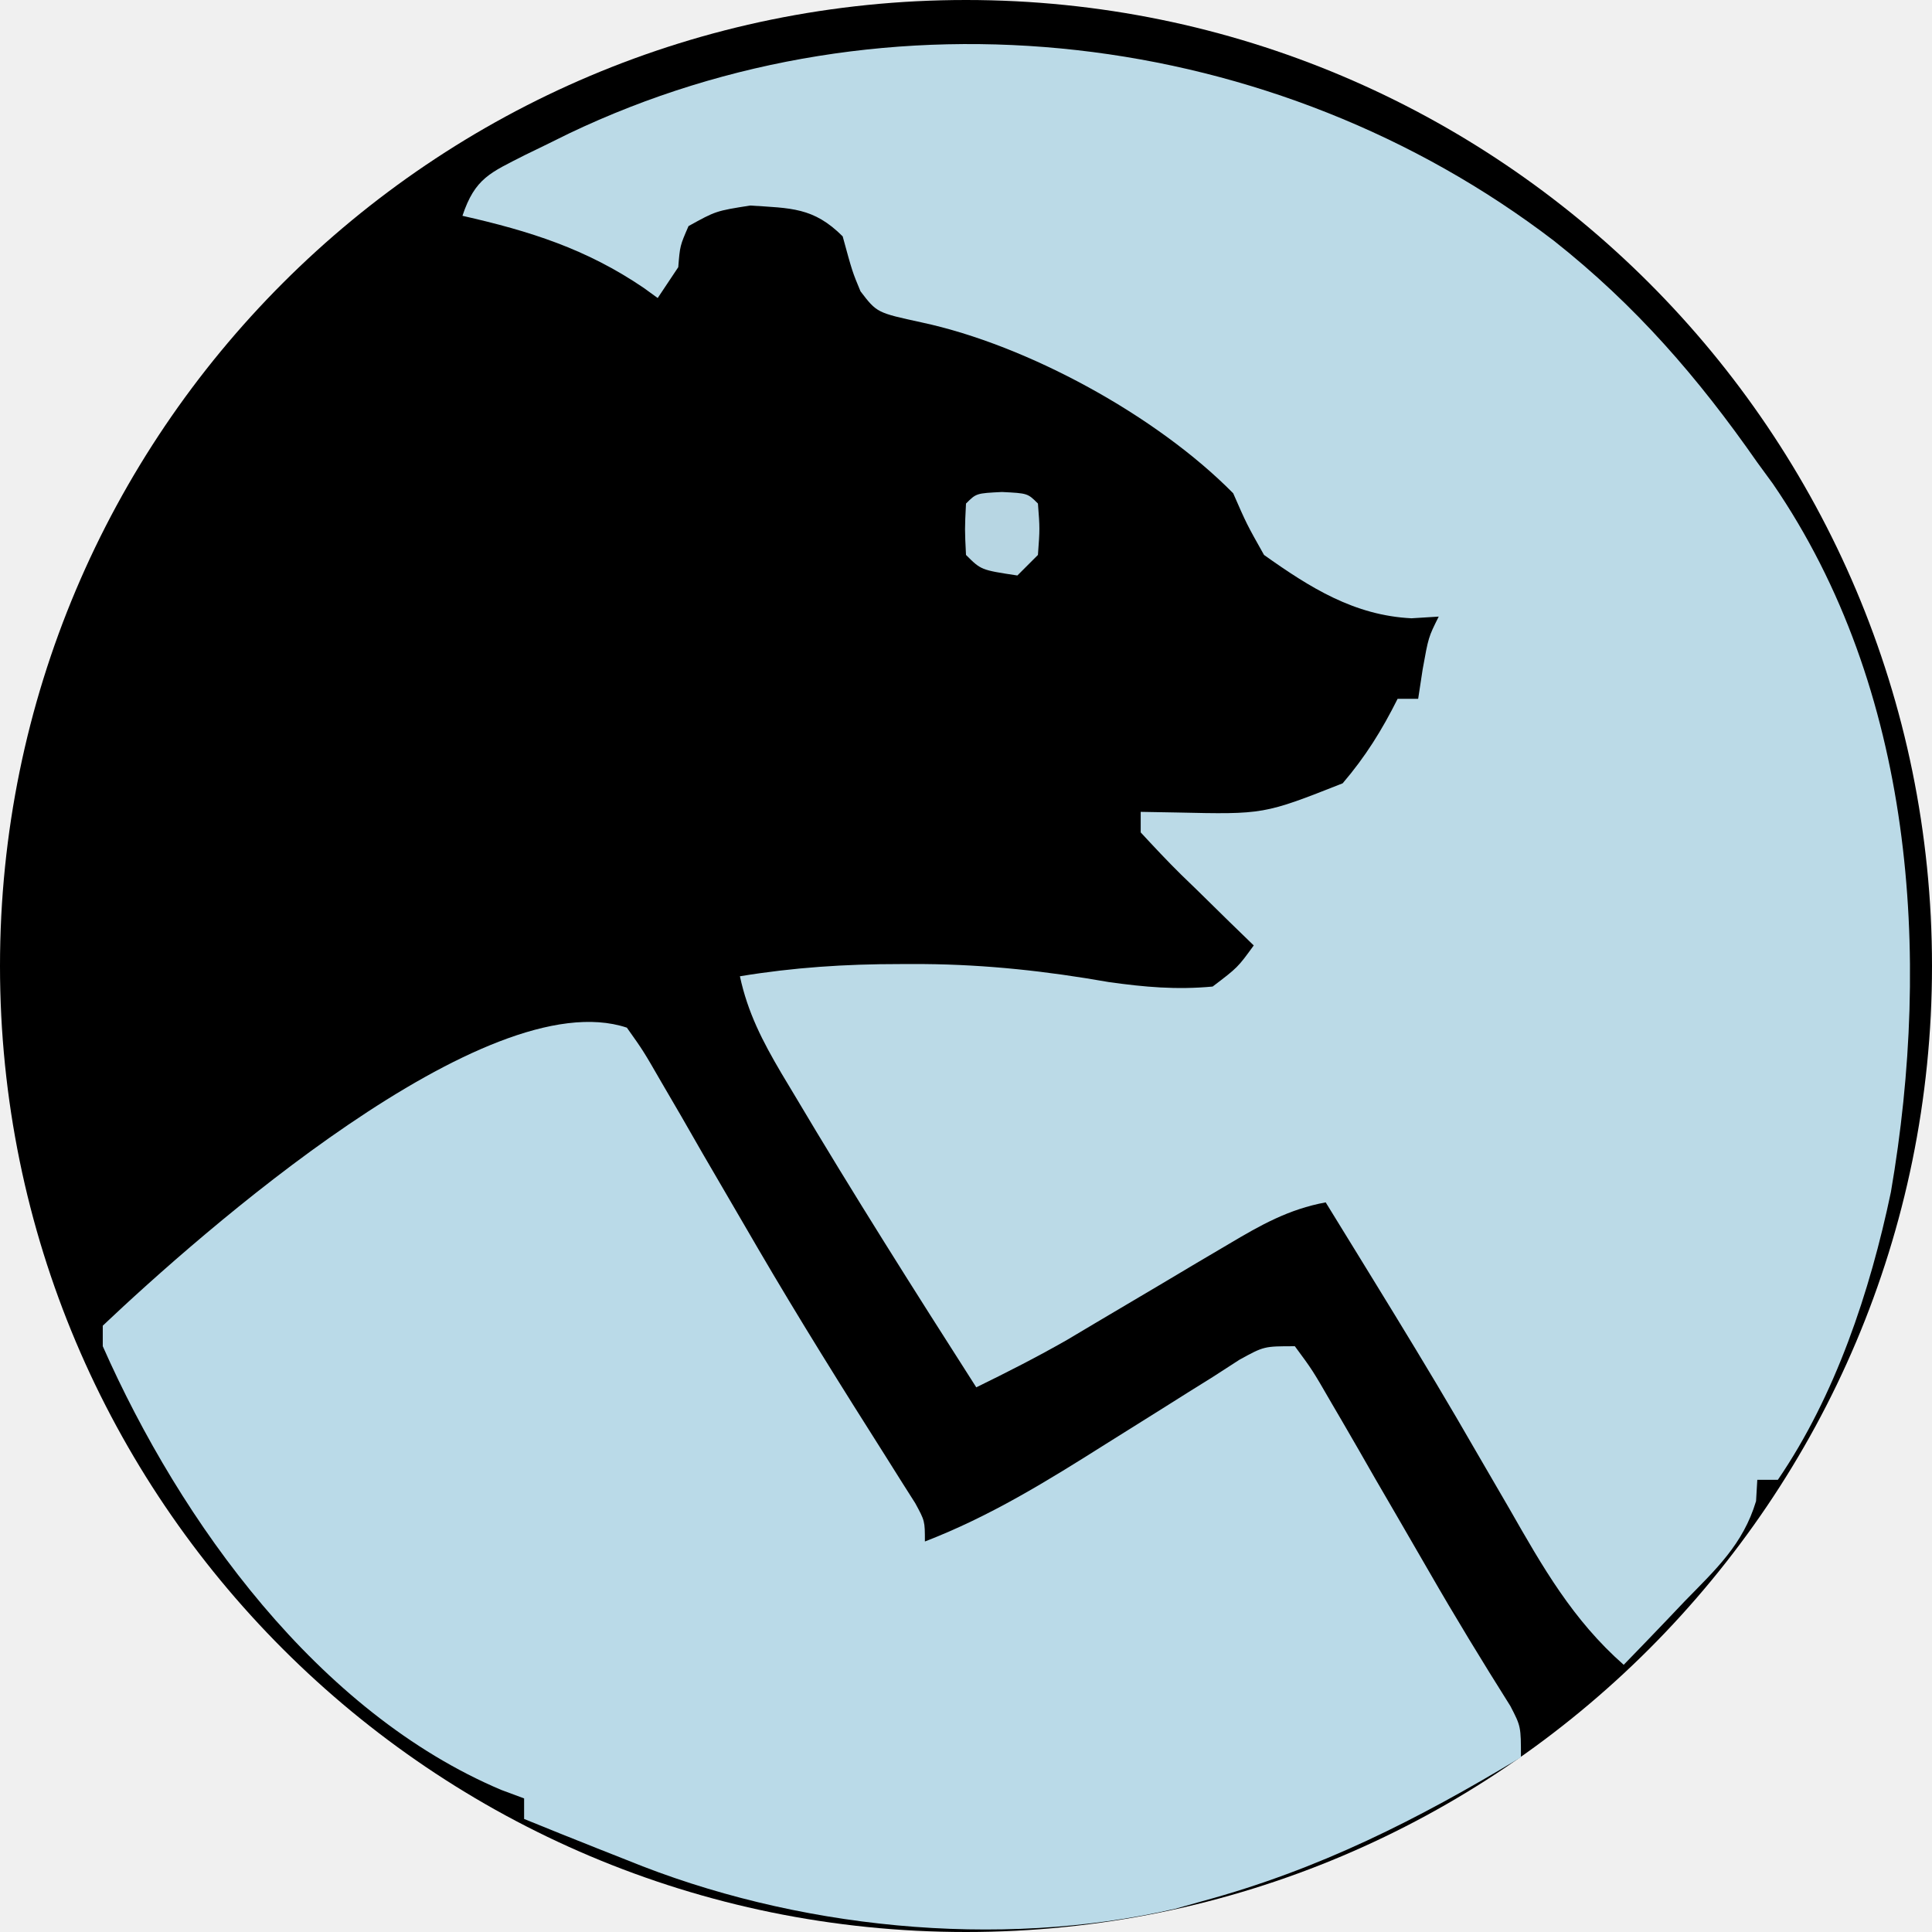
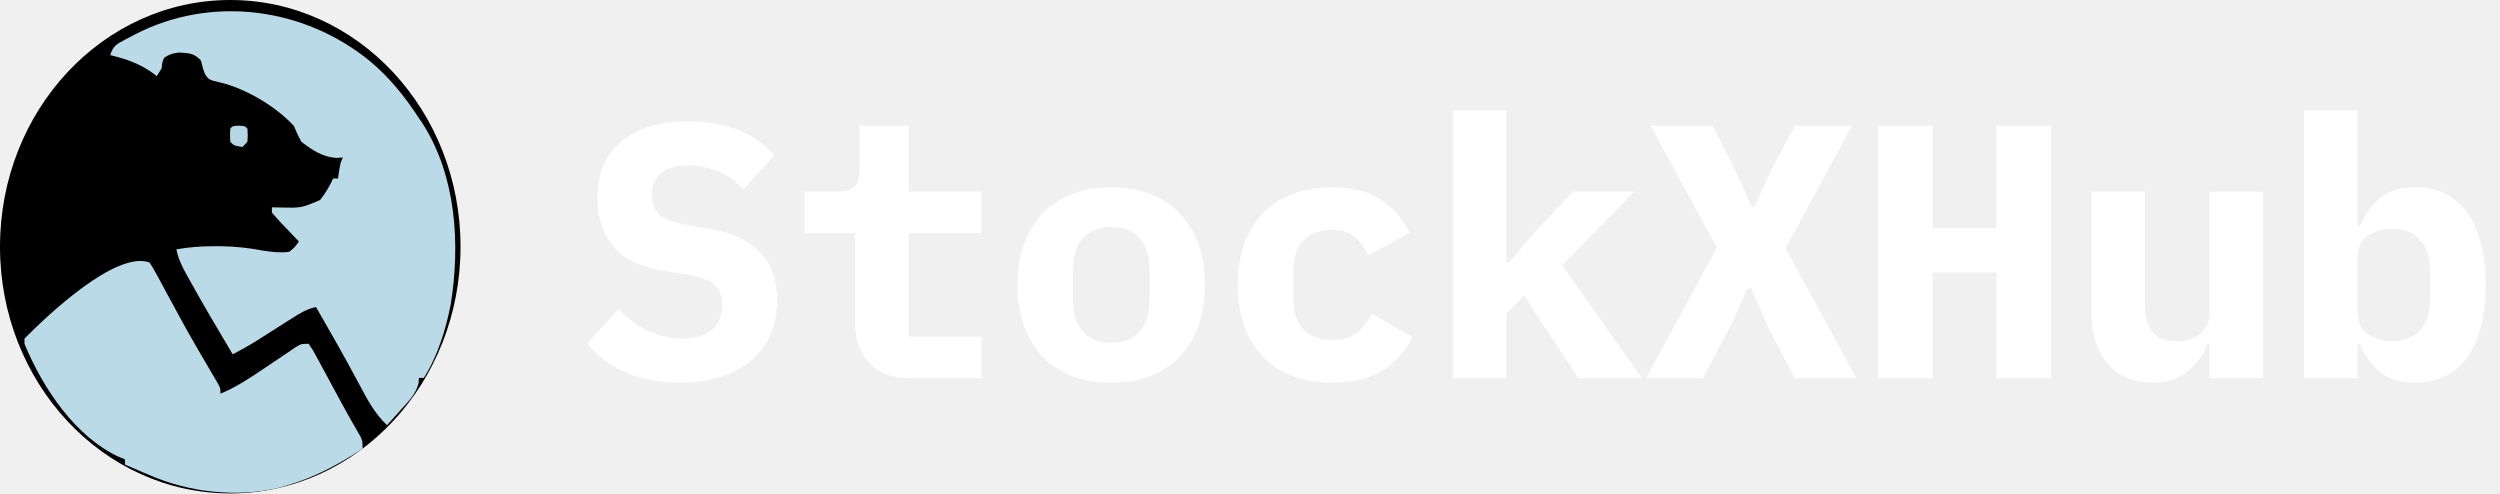
- <svg xmlns="http://www.w3.org/2000/svg" width="188" height="188" viewBox="0 0 188 188" fill="none">
-   <circle cx="94" cy="94" r="94" fill="black" />
-   <path d="M151.215 23.434C159.156 29.714 165.225 36.717 171 45C171.5 45.684 172 46.369 172.516 47.074C186.21 67.052 187.974 92.877 184 116C181.974 125.664 178.606 135.8 173 144C172.34 144 171.68 144 171 144C170.96 144.684 170.92 145.369 170.879 146.074C169.612 150.29 166.967 152.707 163.938 155.812C163.086 156.709 163.086 156.709 162.217 157.623C160.82 159.09 159.411 160.546 158 162C153.048 157.642 150.125 152.504 146.875 146.812C145.734 144.847 144.592 142.882 143.449 140.918C142.877 139.932 142.305 138.947 141.716 137.931C139.098 133.46 136.4 129.04 133.688 124.625C133.214 123.853 132.74 123.08 132.251 122.284C131.169 120.522 130.085 118.761 129 117C125.396 117.671 122.709 119.19 119.57 121.055C118.527 121.67 117.485 122.284 116.41 122.918C115.326 123.564 114.242 124.21 113.125 124.875C110.983 126.145 108.84 127.413 106.695 128.68C105.747 129.244 104.798 129.809 103.821 130.39C100.93 132.04 97.99 133.538 95 135C88.985 125.594 83.013 116.164 77.312 106.562C76.891 105.86 76.47 105.158 76.036 104.434C74.198 101.31 72.761 98.54 72 95C77.225 94.139 82.27 93.808 87.562 93.812C88.345 93.812 89.128 93.811 89.935 93.811C96.048 93.865 101.86 94.503 107.887 95.562C111.38 96.053 114.479 96.328 118 96C120.441 94.146 120.441 94.146 122 92C121.206 91.229 120.412 90.458 119.594 89.664C118.562 88.651 117.531 87.638 116.5 86.625C115.975 86.117 115.451 85.609 114.91 85.086C113.568 83.762 112.28 82.384 111 81C111 80.34 111 79.68 111 79C112.146 79.021 113.292 79.041 114.473 79.062C122.98 79.252 122.98 79.252 130.652 76.223C132.875 73.624 134.477 71.046 136 68C136.66 68 137.32 68 138 68C138.217 66.577 138.217 66.577 138.438 65.125C139 62 139 62 140 60C139.127 60.054 138.255 60.108 137.355 60.164C131.786 59.892 127.483 57.187 123 54C121.312 51 121.312 51 120 48C112.558 40.452 99.989 33.581 89.688 31.375C85.328 30.429 85.328 30.429 83.734 28.348C82.938 26.438 82.938 26.438 82 23C79.16 20.16 76.955 20.264 73 20C69.659 20.528 69.659 20.528 67 22C66.167 23.917 66.167 23.917 66 26C65.34 26.99 64.68 27.98 64 29C63.55 28.674 63.1 28.348 62.637 28.012C57.053 24.218 51.553 22.482 45 21C46.227 17.318 47.727 16.803 51.067 15.094C52.117 14.583 52.117 14.583 53.188 14.062C53.903 13.71 54.618 13.357 55.355 12.994C86.422 -1.847 124.119 2.708 151.215 23.434Z" fill="#BBDAE7" />
-   <path d="M61 100C62.603 102.259 62.603 102.259 64.336 105.266C64.982 106.374 65.629 107.483 66.295 108.625C66.988 109.833 67.682 111.042 68.375 112.25C69.806 114.715 71.243 117.176 72.68 119.637C73.04 120.256 73.401 120.876 73.773 121.515C77.761 128.345 81.953 135.047 86.189 141.726C86.694 142.529 87.199 143.332 87.719 144.16C88.383 145.206 88.383 145.206 89.061 146.274C90 148 90 148 90 150C96.348 147.552 101.884 144.126 107.625 140.5C109.471 139.344 111.318 138.187 113.164 137.031C114.378 136.267 114.378 136.267 115.616 135.486C116.403 134.996 117.189 134.505 118 134C118.863 133.442 119.726 132.885 120.615 132.311C123 131 123 131 126 131C127.714 133.32 127.714 133.32 129.582 136.555C129.919 137.13 130.255 137.706 130.602 138.299C131.683 140.152 132.748 142.013 133.812 143.875C134.518 145.092 135.224 146.308 135.932 147.523C136.973 149.314 138.013 151.106 139.045 152.902C141.593 157.334 144.248 161.692 146.975 166.016C148 168 148 168 148 171C137.941 177.067 128.374 181.913 117 185C116.127 185.245 115.255 185.49 114.355 185.742C97.064 189.718 77.252 187.644 61 181C59.561 180.432 59.561 180.432 58.094 179.852C55.724 178.913 53.36 177.962 51 177C51 176.34 51 175.68 51 175C50.268 174.728 49.536 174.456 48.781 174.176C30.958 166.641 17.593 148.166 10 131C10 130.34 10 129.68 10 129C19.429 120.071 47.301 95.434 61 100Z" fill="#BADAE8" />
-   <path d="M97.5 47.875C100 48 100 48 101 49C101.188 51.438 101.188 51.438 101 54C100.34 54.66 99.68 55.32 99 56C95.464 55.464 95.464 55.464 94 54C93.875 51.5 93.875 51.5 94 49C95 48 95 48 97.5 47.875Z" fill="#B7D6E3" />
+ <svg xmlns="http://www.w3.org/2000/svg" width="152" height="30" viewBox="0 0 152 30" fill="none">
+   <ellipse cx="14" cy="15" rx="14" ry="15" fill="black" />
+   <path d="M22.521 3.739C23.704 4.742 24.608 5.859 25.468 7.181C25.543 7.29 25.617 7.399 25.694 7.512C27.733 10.7 27.996 14.821 27.404 18.511C27.102 20.053 26.601 21.67 25.766 22.979C25.668 22.979 25.569 22.979 25.468 22.979C25.462 23.088 25.456 23.197 25.45 23.31C25.261 23.982 24.867 24.368 24.416 24.864C24.289 25.007 24.289 25.007 24.16 25.153C23.952 25.387 23.742 25.619 23.532 25.851C22.794 25.156 22.359 24.336 21.875 23.427C21.705 23.114 21.535 22.8 21.365 22.487C21.28 22.33 21.195 22.172 21.107 22.01C20.717 21.297 20.315 20.591 19.911 19.887C19.84 19.764 19.77 19.64 19.697 19.513C19.536 19.232 19.374 18.951 19.213 18.67C18.676 18.777 18.276 19.02 17.808 19.317C17.653 19.415 17.498 19.513 17.338 19.614C17.176 19.718 17.015 19.821 16.848 19.927C16.529 20.129 16.21 20.332 15.891 20.534C15.749 20.624 15.608 20.714 15.463 20.807C15.032 21.07 14.594 21.309 14.149 21.543C13.253 20.041 12.364 18.537 11.515 17.005C11.452 16.892 11.389 16.78 11.325 16.665C11.051 16.166 10.837 15.724 10.723 15.159C11.502 15.022 12.253 14.969 13.041 14.97C13.158 14.97 13.274 14.97 13.395 14.97C14.305 14.978 15.171 15.08 16.068 15.249C16.589 15.328 17.05 15.371 17.575 15.319C17.938 15.023 17.938 15.023 18.17 14.681C18.052 14.558 17.934 14.435 17.812 14.308C17.658 14.146 17.505 13.985 17.351 13.823C17.273 13.742 17.195 13.661 17.114 13.578C16.915 13.366 16.723 13.146 16.532 12.925C16.532 12.82 16.532 12.715 16.532 12.606C16.703 12.61 16.873 12.613 17.049 12.616C18.316 12.646 18.316 12.646 19.459 12.163C19.79 11.748 20.029 11.337 20.255 10.851C20.354 10.851 20.452 10.851 20.553 10.851C20.585 10.624 20.585 10.624 20.618 10.392C20.702 9.894 20.702 9.894 20.851 9.574C20.721 9.583 20.591 9.592 20.457 9.601C19.628 9.557 18.987 9.126 18.319 8.617C18.068 8.138 18.068 8.138 17.872 7.66C16.764 6.455 14.892 5.359 13.358 5.007C12.709 4.856 12.709 4.856 12.471 4.524C12.352 4.219 12.352 4.219 12.213 3.67C11.79 3.217 11.461 3.233 10.872 3.191C10.375 3.276 10.375 3.276 9.979 3.511C9.855 3.816 9.855 3.816 9.83 4.149C9.732 4.307 9.633 4.465 9.532 4.628C9.465 4.576 9.398 4.524 9.329 4.47C8.497 3.865 7.678 3.587 6.702 3.351C6.885 2.763 7.108 2.681 7.606 2.409C7.762 2.327 7.762 2.327 7.922 2.244C8.028 2.188 8.135 2.131 8.244 2.073C12.871 -0.295 18.486 0.432 22.521 3.739Z" fill="#BBDAE7" />
+   <path d="M9.085 15.957C9.324 16.318 9.324 16.318 9.582 16.798C9.678 16.975 9.775 17.151 9.874 17.334C9.977 17.527 10.08 17.719 10.184 17.912C10.397 18.305 10.611 18.698 10.825 19.091C10.878 19.19 10.932 19.289 10.988 19.391C11.581 20.481 12.206 21.55 12.837 22.616C12.912 22.744 12.987 22.872 13.065 23.004C13.163 23.171 13.163 23.171 13.264 23.341C13.404 23.617 13.404 23.617 13.404 23.936C14.35 23.545 15.174 22.999 16.029 22.42C16.304 22.236 16.579 22.051 16.854 21.867C17.035 21.745 17.035 21.745 17.219 21.62C17.337 21.542 17.454 21.464 17.575 21.383C17.703 21.294 17.831 21.205 17.964 21.113C18.319 20.904 18.319 20.904 18.766 20.904C19.021 21.274 19.021 21.274 19.299 21.791C19.35 21.882 19.4 21.974 19.451 22.069C19.612 22.365 19.771 22.662 19.93 22.959C20.035 23.153 20.14 23.347 20.245 23.541C20.4 23.827 20.555 24.113 20.709 24.399C21.088 25.107 21.484 25.802 21.89 26.492C22.043 26.808 22.043 26.808 22.043 27.287C20.544 28.255 19.12 29.029 17.426 29.521C17.296 29.56 17.166 29.599 17.032 29.64C14.456 30.274 11.506 29.943 9.085 28.883C8.871 28.792 8.871 28.792 8.652 28.7C8.299 28.55 7.947 28.398 7.596 28.245C7.596 28.139 7.596 28.034 7.596 27.925C7.487 27.882 7.378 27.839 7.265 27.794C4.611 26.592 2.62 23.643 1.489 20.904C1.489 20.799 1.489 20.694 1.489 20.585C2.894 19.16 7.045 15.229 9.085 15.957Z" fill="#BADAE8" />
+   <path d="M14.521 7.64C14.894 7.66 14.894 7.66 15.043 7.819C15.07 8.208 15.07 8.208 15.043 8.617C14.944 8.722 14.846 8.828 14.745 8.936C14.218 8.851 14.218 8.851 14 8.617C13.981 8.218 13.981 8.218 14 7.819C14.149 7.66 14.149 7.66 14.521 7.64Z" fill="#B7D6E3" />
+   <path d="M41.377 23.264C40.086 23.264 38.964 23.051 38.011 22.626C37.057 22.201 36.287 21.621 35.701 20.888L37.615 18.776C38.172 19.392 38.781 19.847 39.441 20.14C40.115 20.433 40.797 20.58 41.487 20.58C42.279 20.58 42.88 20.404 43.291 20.052C43.701 19.7 43.907 19.194 43.907 18.534C43.907 17.991 43.745 17.581 43.423 17.302C43.115 17.023 42.587 16.825 41.839 16.708L40.233 16.444C38.854 16.209 37.857 15.703 37.241 14.926C36.625 14.134 36.317 13.173 36.317 12.044C36.317 10.563 36.801 9.419 37.769 8.612C38.737 7.791 40.093 7.38 41.839 7.38C43.027 7.38 44.061 7.563 44.941 7.93C45.821 8.297 46.532 8.795 47.075 9.426L45.205 11.516C44.794 11.061 44.31 10.709 43.753 10.46C43.195 10.196 42.565 10.064 41.861 10.064C40.379 10.064 39.639 10.673 39.639 11.89C39.639 12.418 39.8 12.814 40.123 13.078C40.46 13.342 41.003 13.54 41.751 13.672L43.357 13.958C44.603 14.178 45.564 14.647 46.239 15.366C46.913 16.085 47.251 17.053 47.251 18.27C47.251 18.989 47.126 19.656 46.877 20.272C46.627 20.873 46.253 21.401 45.755 21.856C45.256 22.296 44.64 22.641 43.907 22.89C43.188 23.139 42.345 23.264 41.377 23.264ZM55.47 23C54.297 23 53.424 22.692 52.852 22.076C52.28 21.46 51.994 20.675 51.994 19.722V14.178H48.914V11.648H50.916C51.4 11.648 51.745 11.553 51.95 11.362C52.155 11.171 52.258 10.819 52.258 10.306V7.644H55.25V11.648H59.672V14.178H55.25V20.47H59.672V23H55.47ZM67.561 23.264C66.681 23.264 65.889 23.132 65.186 22.868C64.481 22.589 63.88 22.193 63.382 21.68C62.898 21.167 62.523 20.543 62.26 19.81C61.995 19.077 61.864 18.248 61.864 17.324C61.864 16.4 61.995 15.571 62.26 14.838C62.523 14.105 62.898 13.481 63.382 12.968C63.88 12.455 64.481 12.066 65.186 11.802C65.889 11.523 66.681 11.384 67.561 11.384C68.442 11.384 69.234 11.523 69.938 11.802C70.641 12.066 71.236 12.455 71.719 12.968C72.218 13.481 72.6 14.105 72.864 14.838C73.127 15.571 73.26 16.4 73.26 17.324C73.26 18.248 73.127 19.077 72.864 19.81C72.6 20.543 72.218 21.167 71.719 21.68C71.236 22.193 70.641 22.589 69.938 22.868C69.234 23.132 68.442 23.264 67.561 23.264ZM67.561 20.844C68.295 20.844 68.867 20.617 69.278 20.162C69.688 19.707 69.894 19.062 69.894 18.226V16.422C69.894 15.586 69.688 14.941 69.278 14.486C68.867 14.031 68.295 13.804 67.561 13.804C66.828 13.804 66.256 14.031 65.846 14.486C65.435 14.941 65.23 15.586 65.23 16.422V18.226C65.23 19.062 65.435 19.707 65.846 20.162C66.256 20.617 66.828 20.844 67.561 20.844ZM80.995 23.264C80.1 23.264 79.294 23.132 78.575 22.868C77.871 22.589 77.27 22.193 76.771 21.68C76.287 21.167 75.913 20.543 75.649 19.81C75.385 19.077 75.253 18.248 75.253 17.324C75.253 16.4 75.385 15.571 75.649 14.838C75.913 14.105 76.287 13.481 76.771 12.968C77.27 12.455 77.871 12.066 78.575 11.802C79.294 11.523 80.093 11.384 80.973 11.384C82.22 11.384 83.217 11.641 83.965 12.154C84.728 12.653 85.307 13.32 85.703 14.156L83.195 15.52C82.99 15.08 82.718 14.713 82.381 14.42C82.058 14.127 81.589 13.98 80.973 13.98C80.225 13.98 79.646 14.2 79.235 14.64C78.839 15.065 78.641 15.652 78.641 16.4V18.248C78.641 18.996 78.839 19.59 79.235 20.03C79.646 20.455 80.24 20.668 81.017 20.668C81.648 20.668 82.139 20.521 82.491 20.228C82.858 19.935 83.166 19.553 83.415 19.084L85.879 20.492C85.468 21.328 84.867 22.003 84.075 22.516C83.298 23.015 82.271 23.264 80.995 23.264ZM88.334 6.72H91.59V15.96H91.744L93.262 14.178L95.638 11.648H99.378L94.978 16.136L99.84 23H95.968L92.668 17.984L91.59 19.062V23H88.334V6.72ZM112.878 23H109.116L107.532 19.942L106.454 17.522H106.256L105.156 19.942L103.528 23H100.074L104.386 15.058L100.36 7.644H104.122L105.376 10.086L106.498 12.55H106.674L107.818 10.086L109.138 7.644H112.592L108.566 15.102L112.878 23ZM121.383 16.576H117.511V23H114.189V7.644H117.511V13.87H121.383V7.644H124.705V23H121.383V16.576ZM134.333 20.932H134.201C133.951 21.577 133.555 22.127 133.013 22.582C132.485 23.037 131.766 23.264 130.857 23.264C130.314 23.264 129.815 23.176 129.361 23C128.906 22.809 128.517 22.531 128.195 22.164C127.872 21.797 127.615 21.35 127.425 20.822C127.249 20.294 127.161 19.685 127.161 18.996V11.648H130.417V18.556C130.417 20.023 131.055 20.756 132.331 20.756C132.58 20.756 132.822 20.727 133.057 20.668C133.306 20.595 133.519 20.492 133.695 20.36C133.885 20.213 134.039 20.037 134.157 19.832C134.274 19.627 134.333 19.385 134.333 19.106V11.648H137.589V23H134.333V20.932ZM140.088 6.72H143.344V13.716H143.498C143.777 13.041 144.18 12.484 144.708 12.044C145.236 11.604 145.955 11.384 146.864 11.384C147.495 11.384 148.067 11.501 148.58 11.736C149.108 11.971 149.555 12.33 149.922 12.814C150.303 13.298 150.597 13.914 150.802 14.662C151.022 15.41 151.132 16.297 151.132 17.324C151.132 18.351 151.022 19.238 150.802 19.986C150.597 20.734 150.303 21.35 149.922 21.834C149.555 22.318 149.108 22.677 148.58 22.912C148.067 23.147 147.495 23.264 146.864 23.264C145.955 23.264 145.236 23.051 144.708 22.626C144.18 22.186 143.777 21.621 143.498 20.932H143.344V23H140.088V6.72ZM145.456 20.734C146.189 20.734 146.754 20.514 147.15 20.074C147.546 19.619 147.744 18.996 147.744 18.204V16.444C147.744 15.652 147.546 15.036 147.15 14.596C146.754 14.141 146.189 13.914 145.456 13.914C144.884 13.914 144.385 14.053 143.96 14.332C143.549 14.611 143.344 15.051 143.344 15.652V18.996C143.344 19.597 143.549 20.037 143.96 20.316C144.385 20.595 144.884 20.734 145.456 20.734Z" fill="white" />
</svg>
